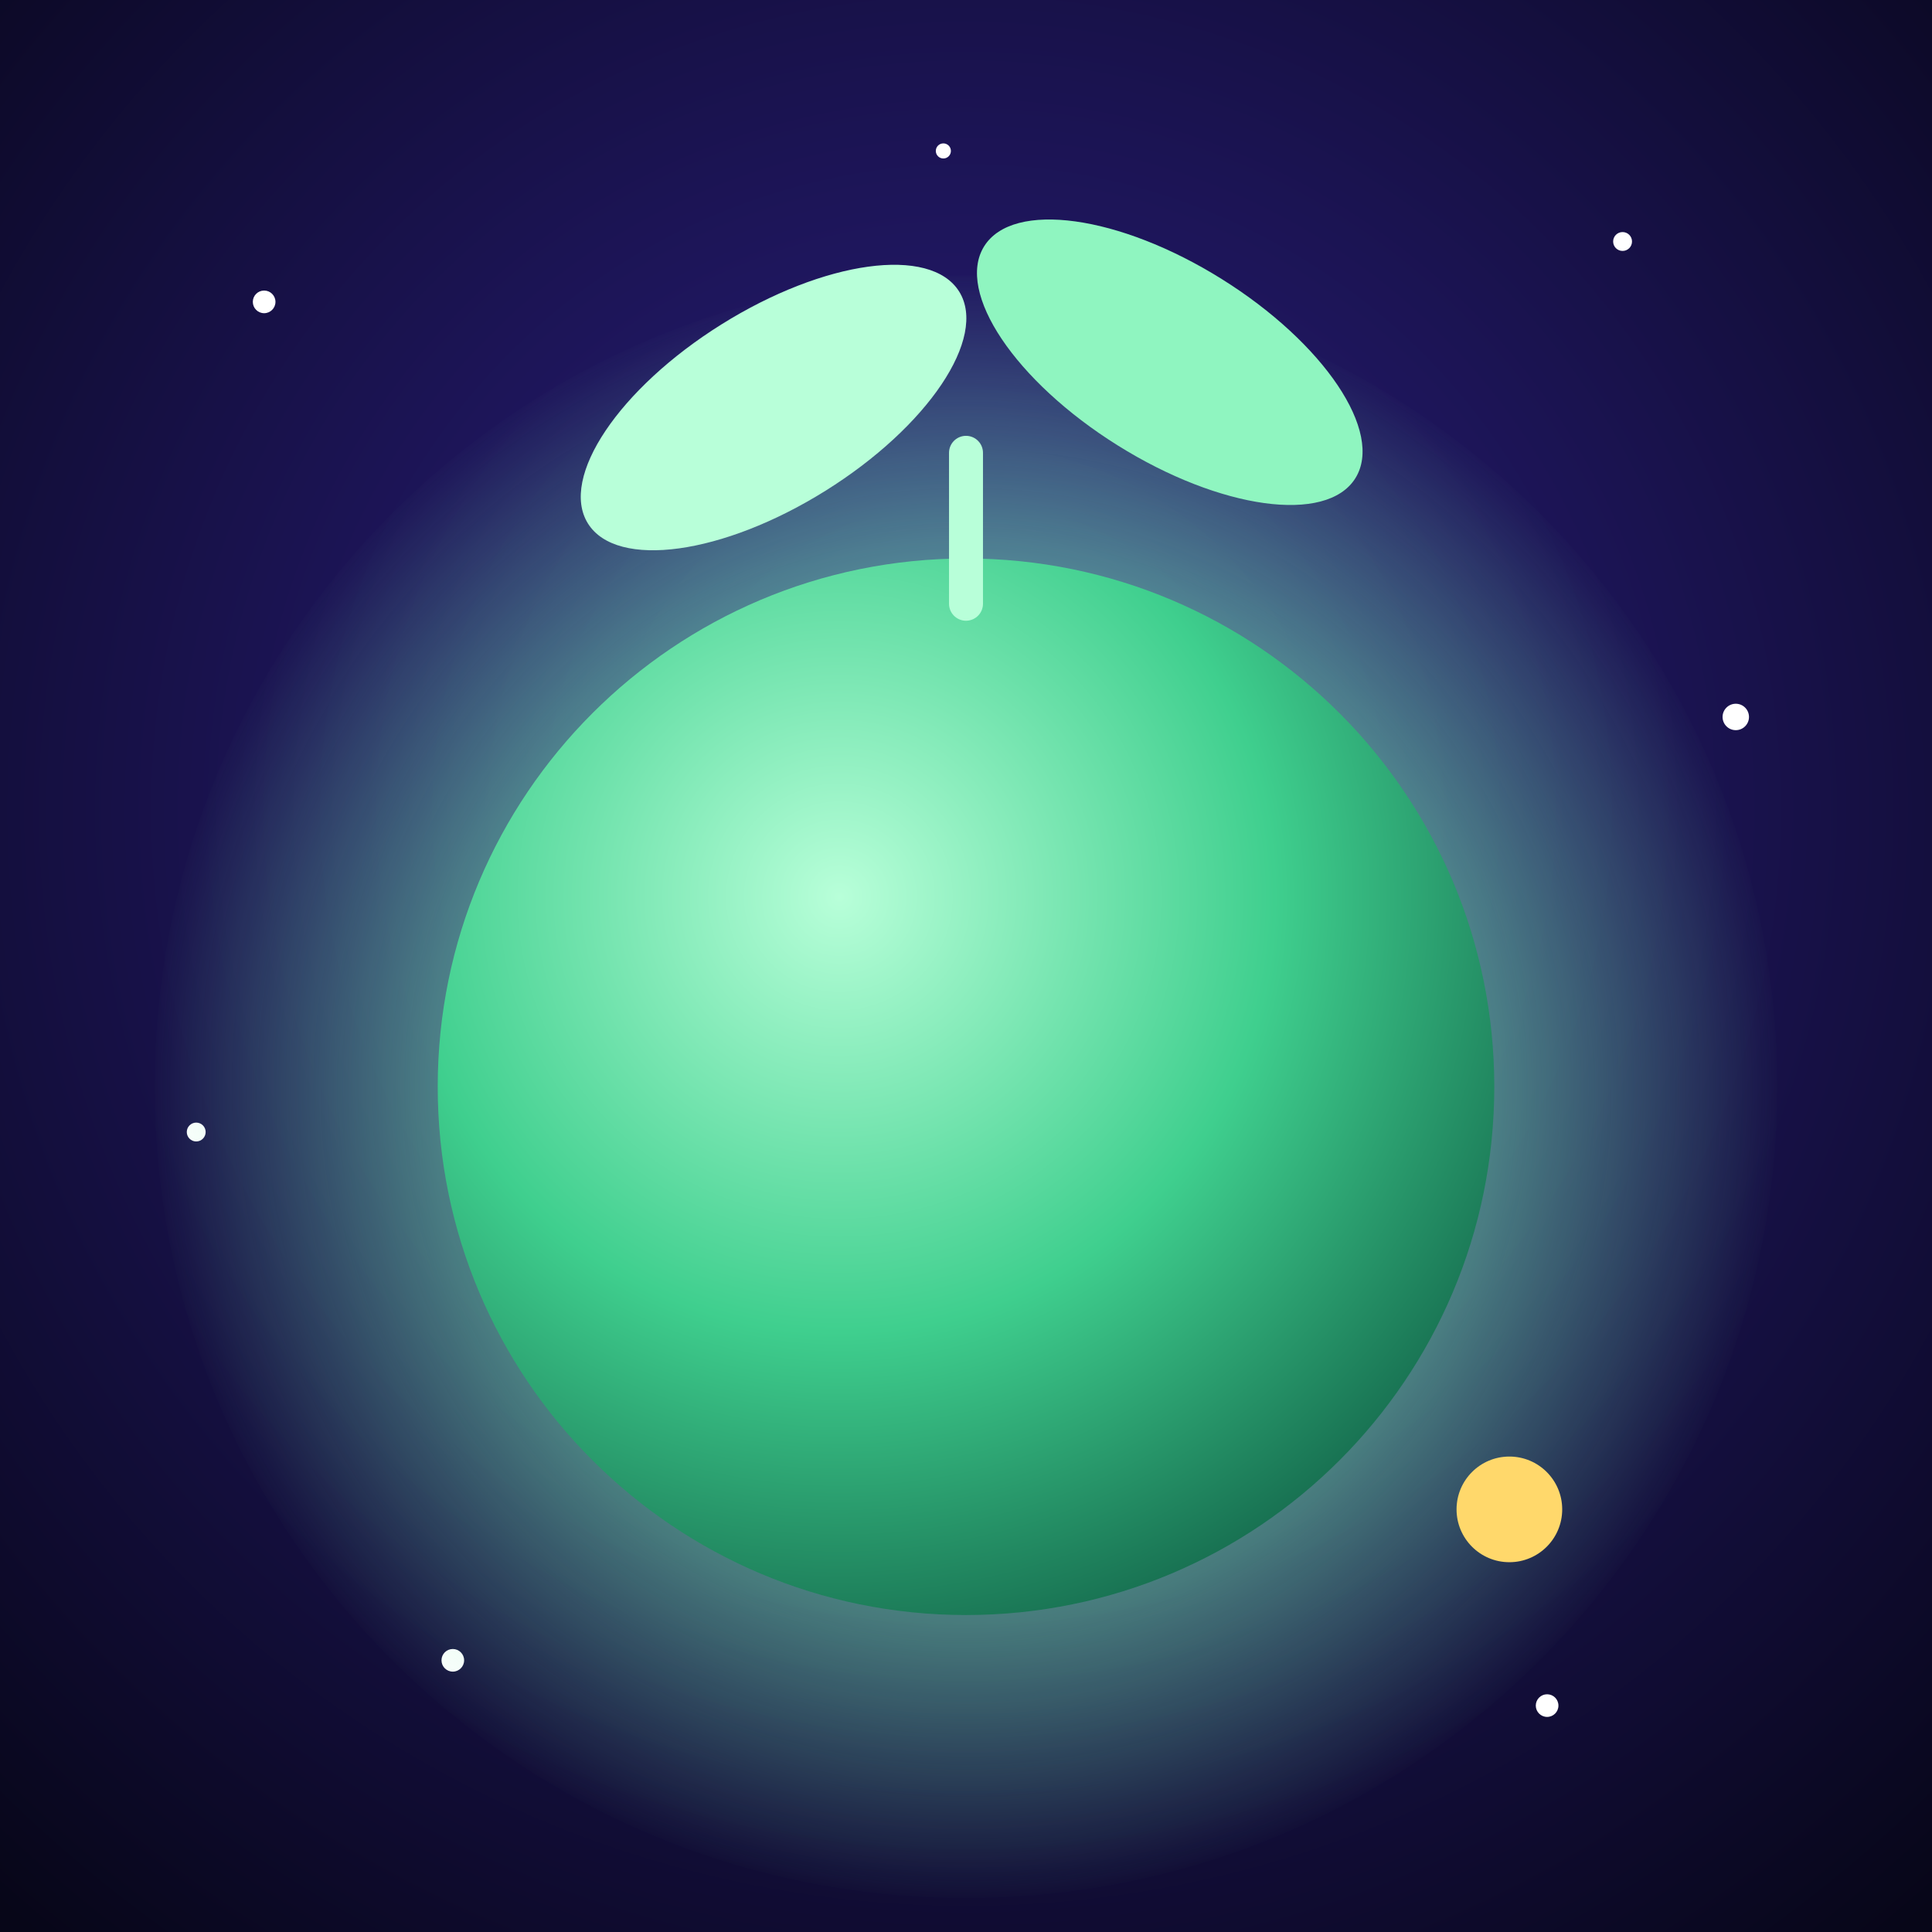
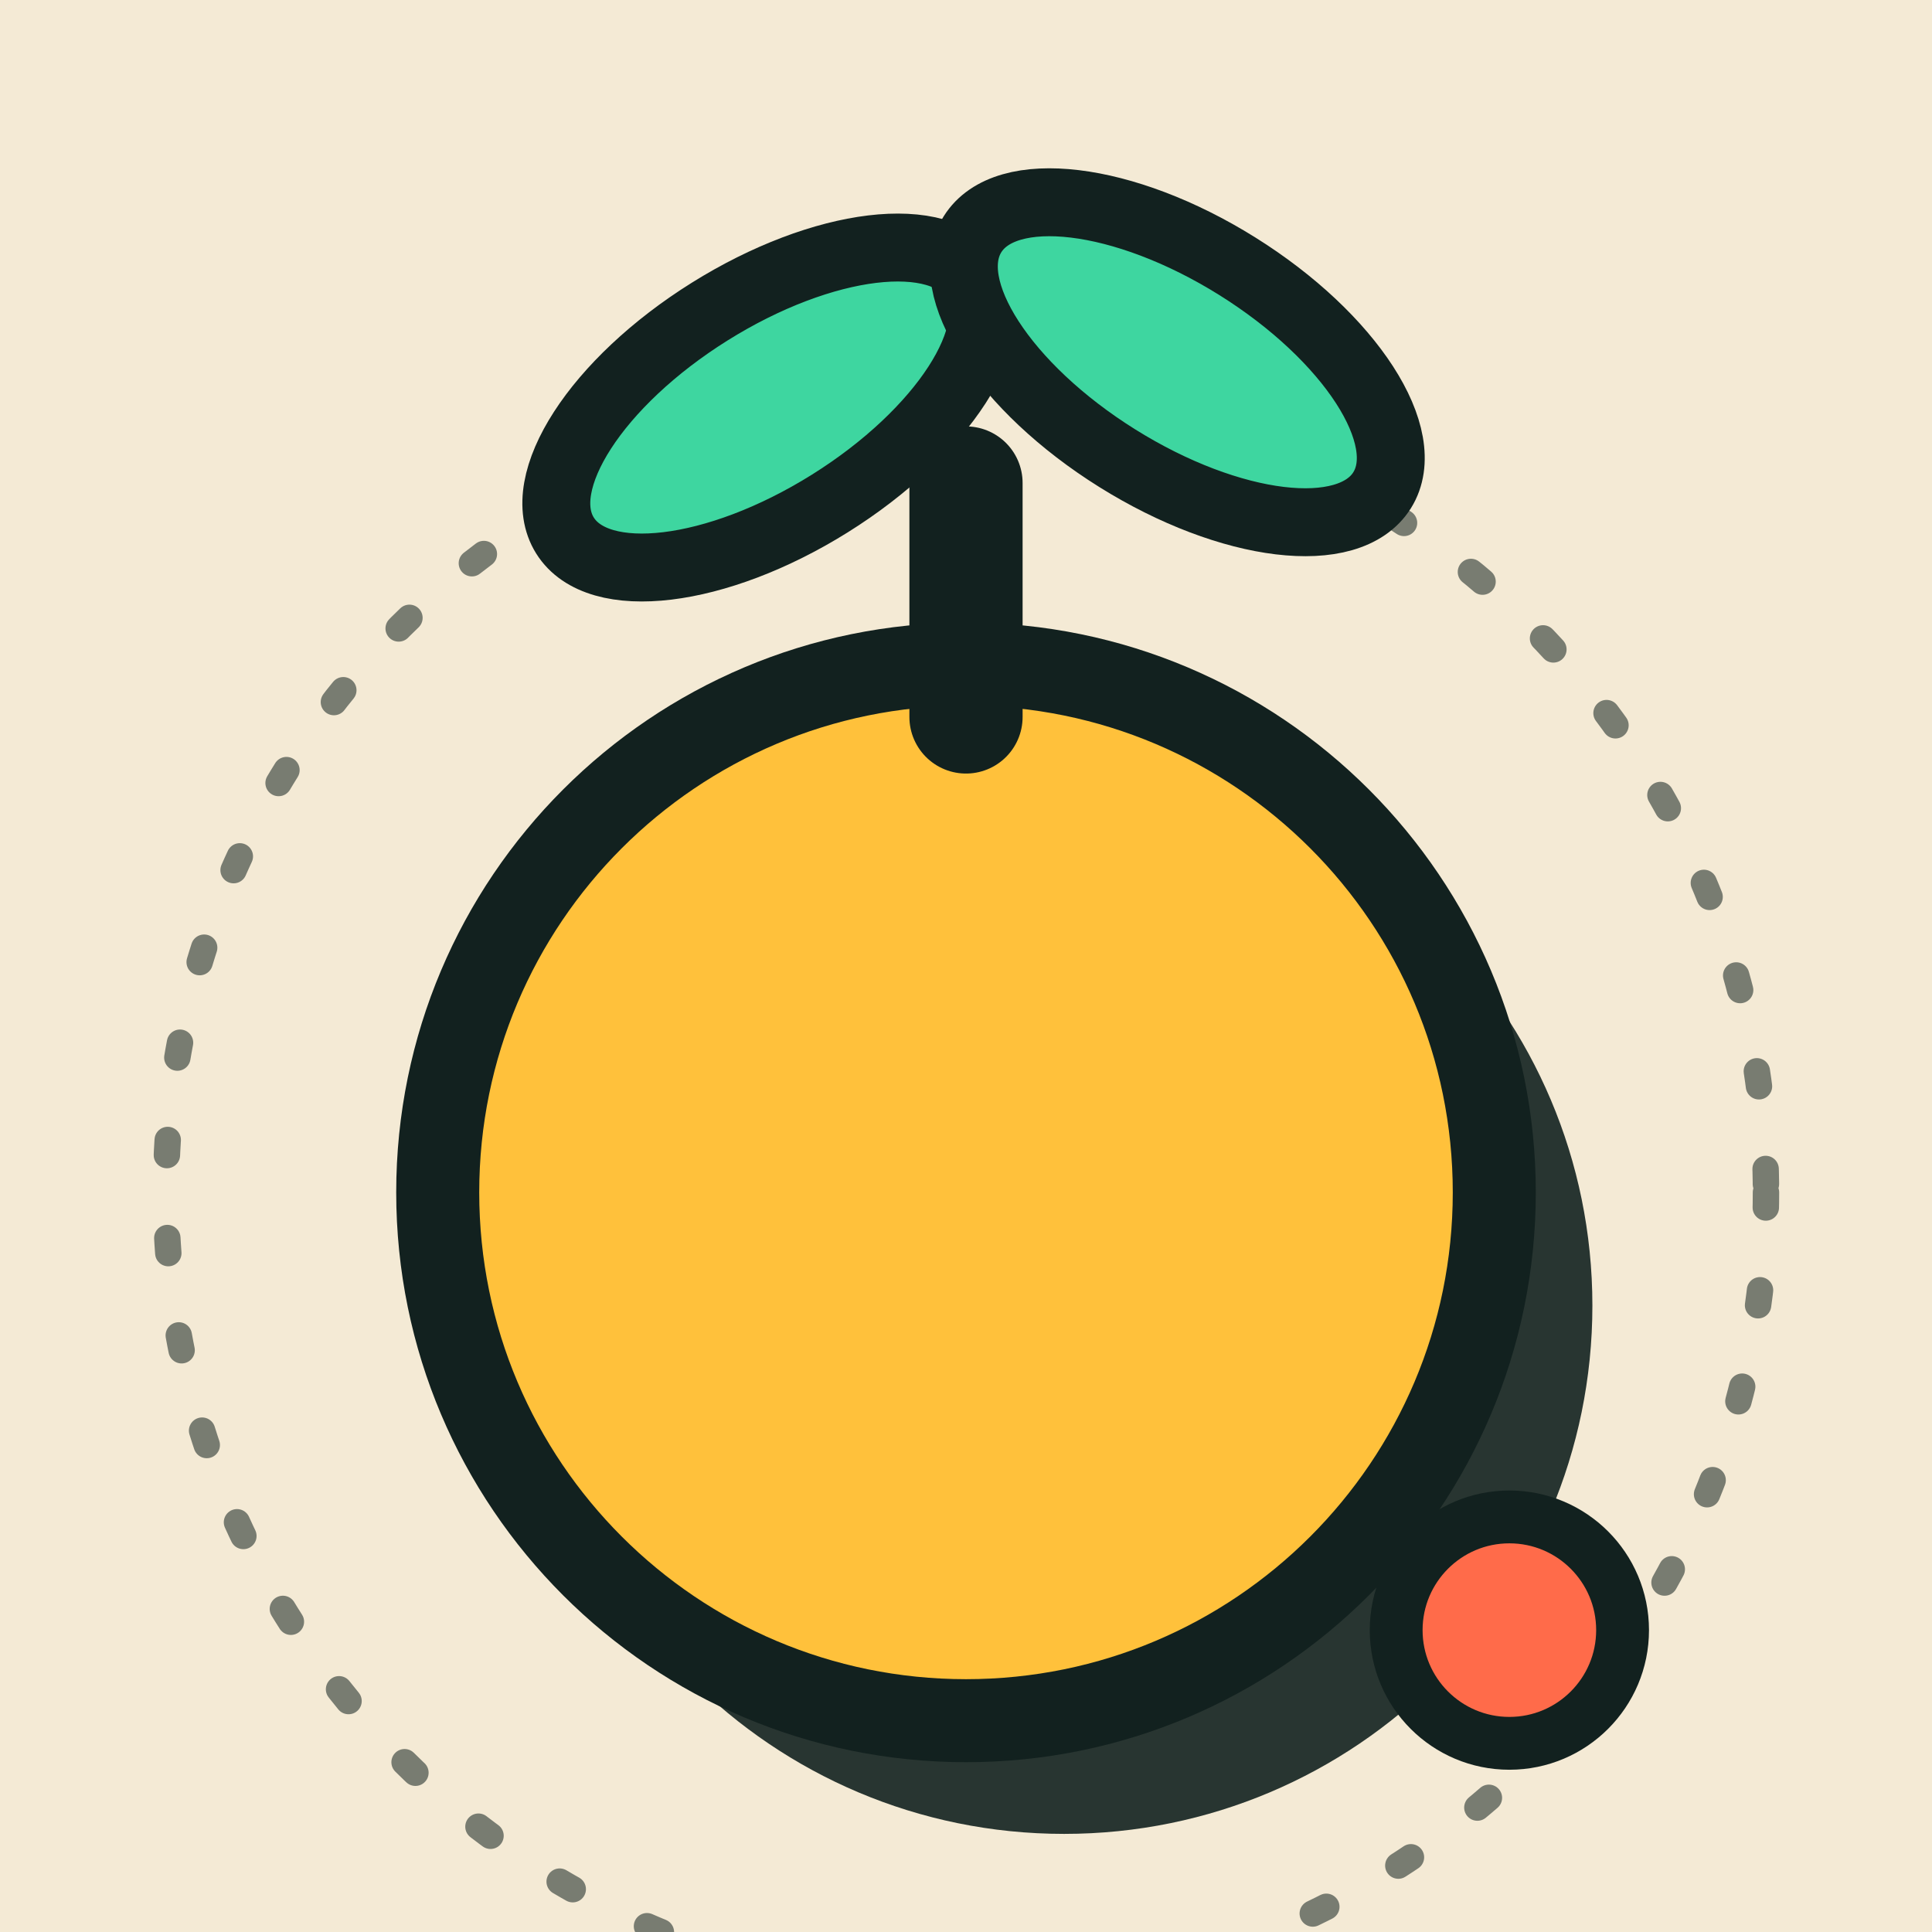
<svg xmlns="http://www.w3.org/2000/svg" viewBox="0 0 512 512">
-   <defs>
-     <radialGradient id="bg" cx="50%" cy="42%" r="75%">
-       <stop offset="0" stop-color="#2d2088" />
-       <stop offset="1" stop-color="#070618" />
-     </radialGradient>
-     <radialGradient id="pl" cx="38%" cy="32%" r="75%">
-       <stop offset="0" stop-color="#b8ffd9" />
-       <stop offset=".55" stop-color="#3fcf8e" />
-       <stop offset="1" stop-color="#14684c" />
-     </radialGradient>
-     <radialGradient id="gl" cx="50%" cy="50%" r="50%">
-       <stop offset=".6" stop-color="#7cf0b4" stop-opacity=".55" />
-       <stop offset="1" stop-color="#7cf0b4" stop-opacity="0" />
-     </radialGradient>
-   </defs>
-   <rect width="512" height="512" fill="url(#bg)" />
-   <g fill="#fff">
-     <circle cx="70" cy="80" r="3" />
-     <circle cx="430" cy="64" r="2.5" />
-     <circle cx="460" cy="190" r="3.5" />
-     <circle cx="52" cy="300" r="2.5" />
-     <circle cx="120" cy="440" r="3" />
-     <circle cx="410" cy="452" r="3" />
-     <circle cx="250" cy="40" r="2" />
-     <circle cx="380" cy="300" r="2" />
-   </g>
-   <circle cx="256" cy="288" r="215" fill="url(#gl)" />
-   <circle cx="256" cy="288" r="140" fill="url(#pl)" />
-   <path d="M256 160 L256 120" stroke="#b8ffd9" stroke-width="9" stroke-linecap="round" />
-   <ellipse cx="205" cy="108" rx="58" ry="26" transform="rotate(-32 205 108)" fill="#b8ffd9" />
-   <ellipse cx="310" cy="96" rx="58" ry="26" transform="rotate(32 310 96)" fill="#8ff5c0" />
-   <circle cx="400" cy="400" r="14" fill="#ffd86b" />
+   <rect width="512" height="512" fill="#f4ead5" />
+   <circle cx="256" cy="316" r="212" fill="none" stroke="#12211f" stroke-width="7" stroke-dasharray="4 22" stroke-linecap="round" opacity=".55" />
+   <circle cx="282" cy="346" r="140" fill="#12211f" opacity=".9" />
+   <circle cx="256" cy="316" r="140" fill="#ffc13b" stroke="#12211f" stroke-width="22" />
+   <path d="M256 190 L256 128" stroke="#12211f" stroke-width="30" stroke-linecap="round" />
+   <ellipse cx="204" cy="108" rx="64" ry="30" transform="rotate(-32 204 108)" fill="#3ed6a0" stroke="#12211f" stroke-width="18" />
+   <ellipse cx="312" cy="96" rx="64" ry="30" transform="rotate(32 312 96)" fill="#3ed6a0" stroke="#12211f" stroke-width="18" />
+   <circle cx="400" cy="432" r="30" fill="#ff6b4a" stroke="#12211f" stroke-width="14" />
</svg>
